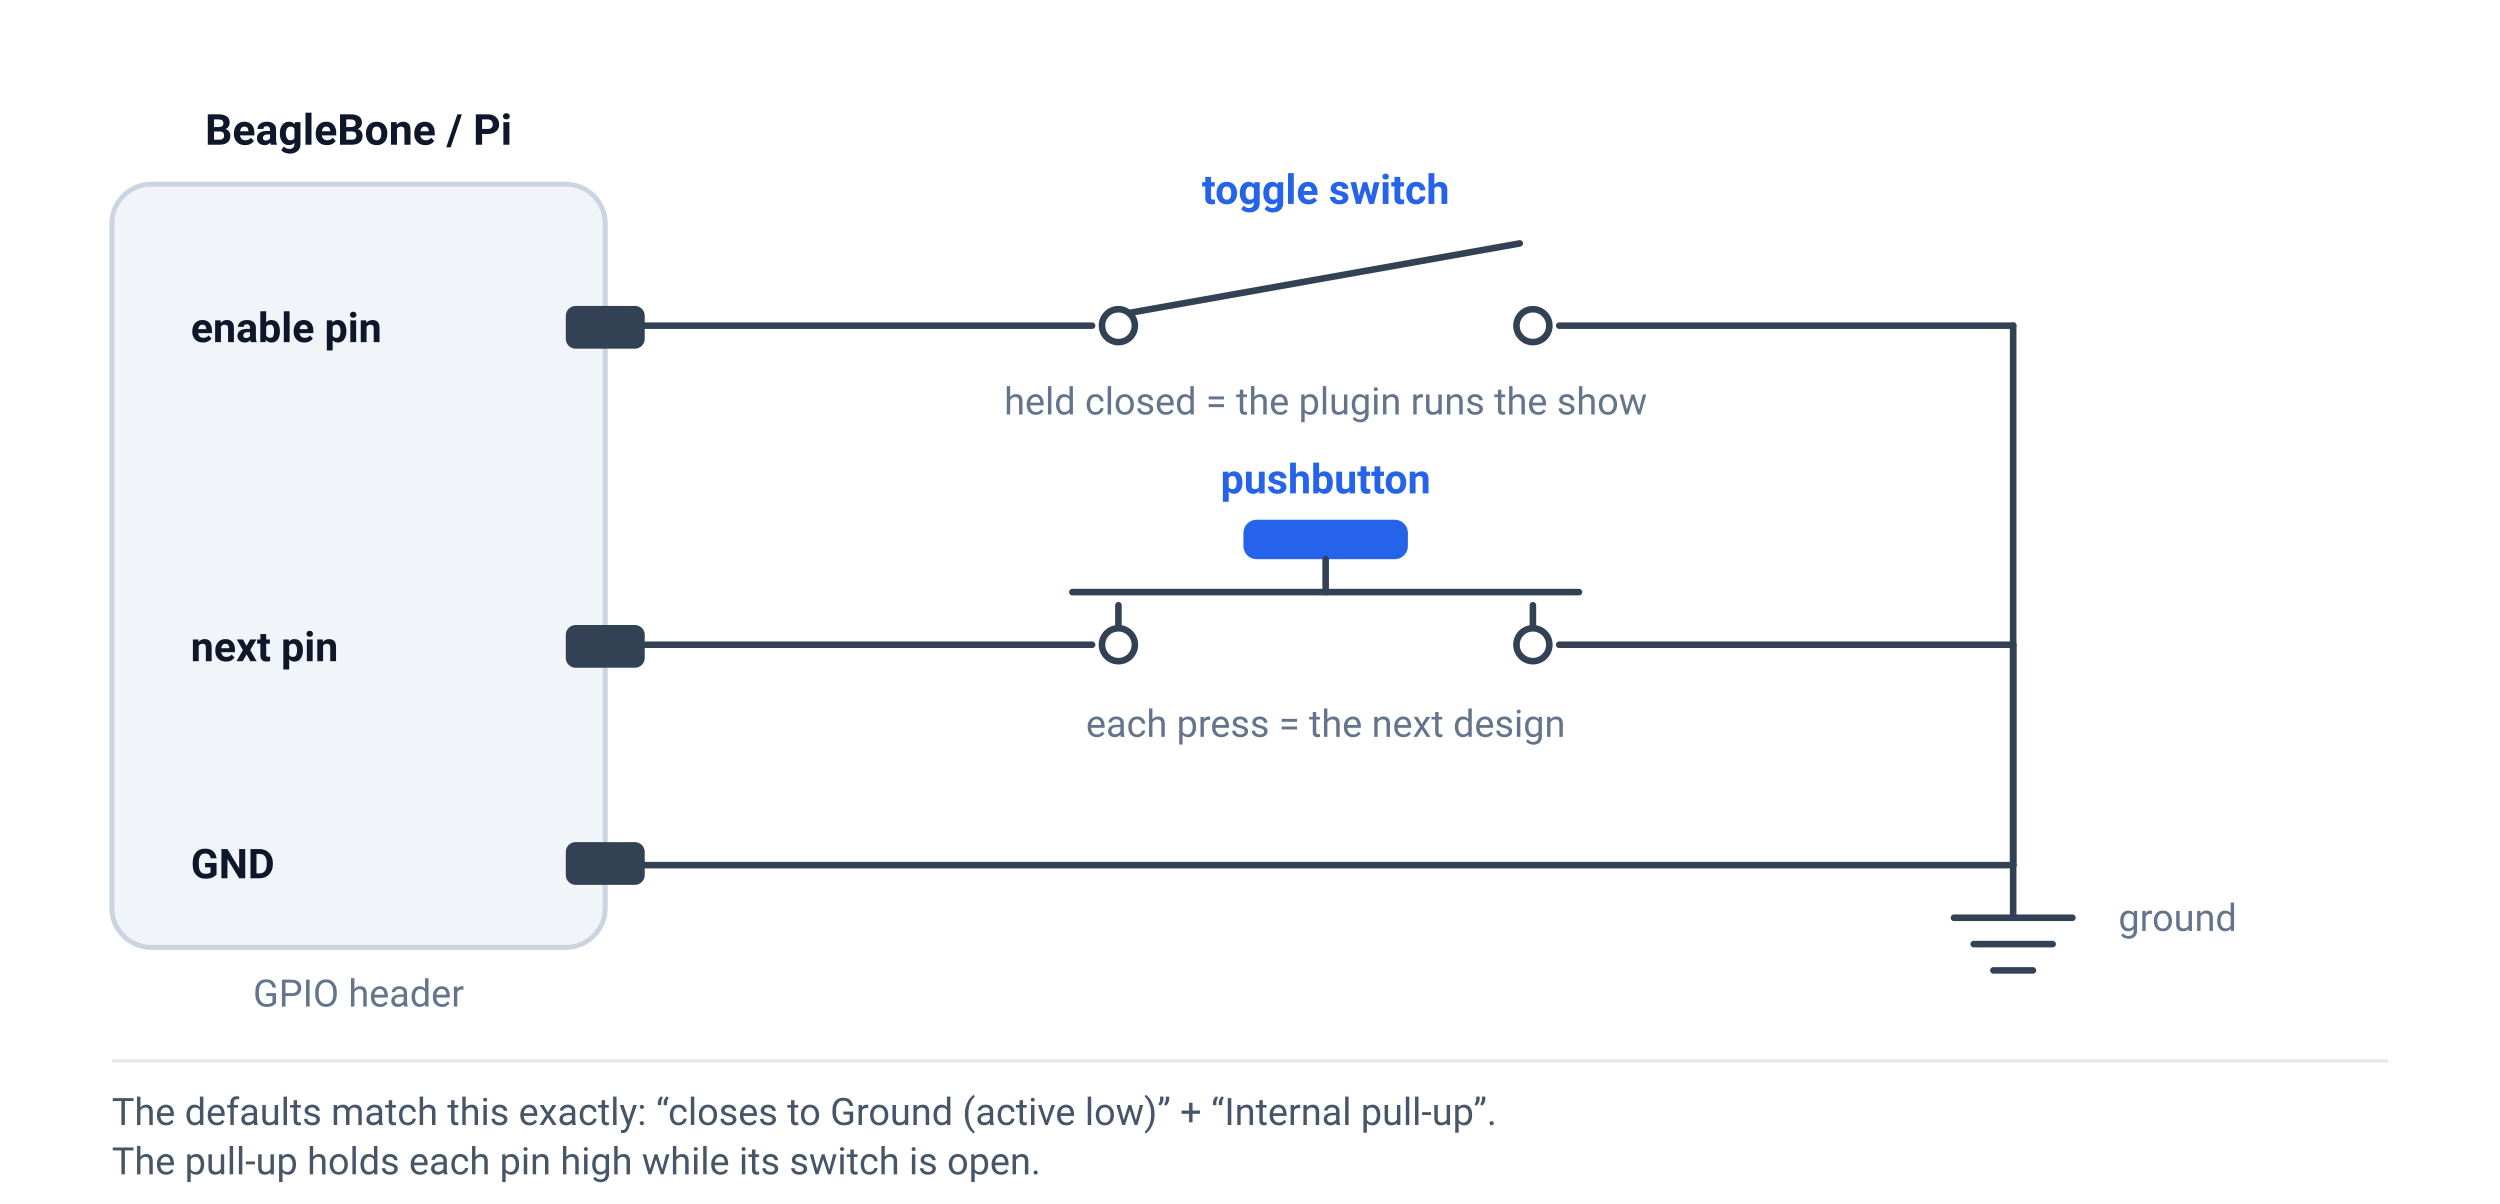
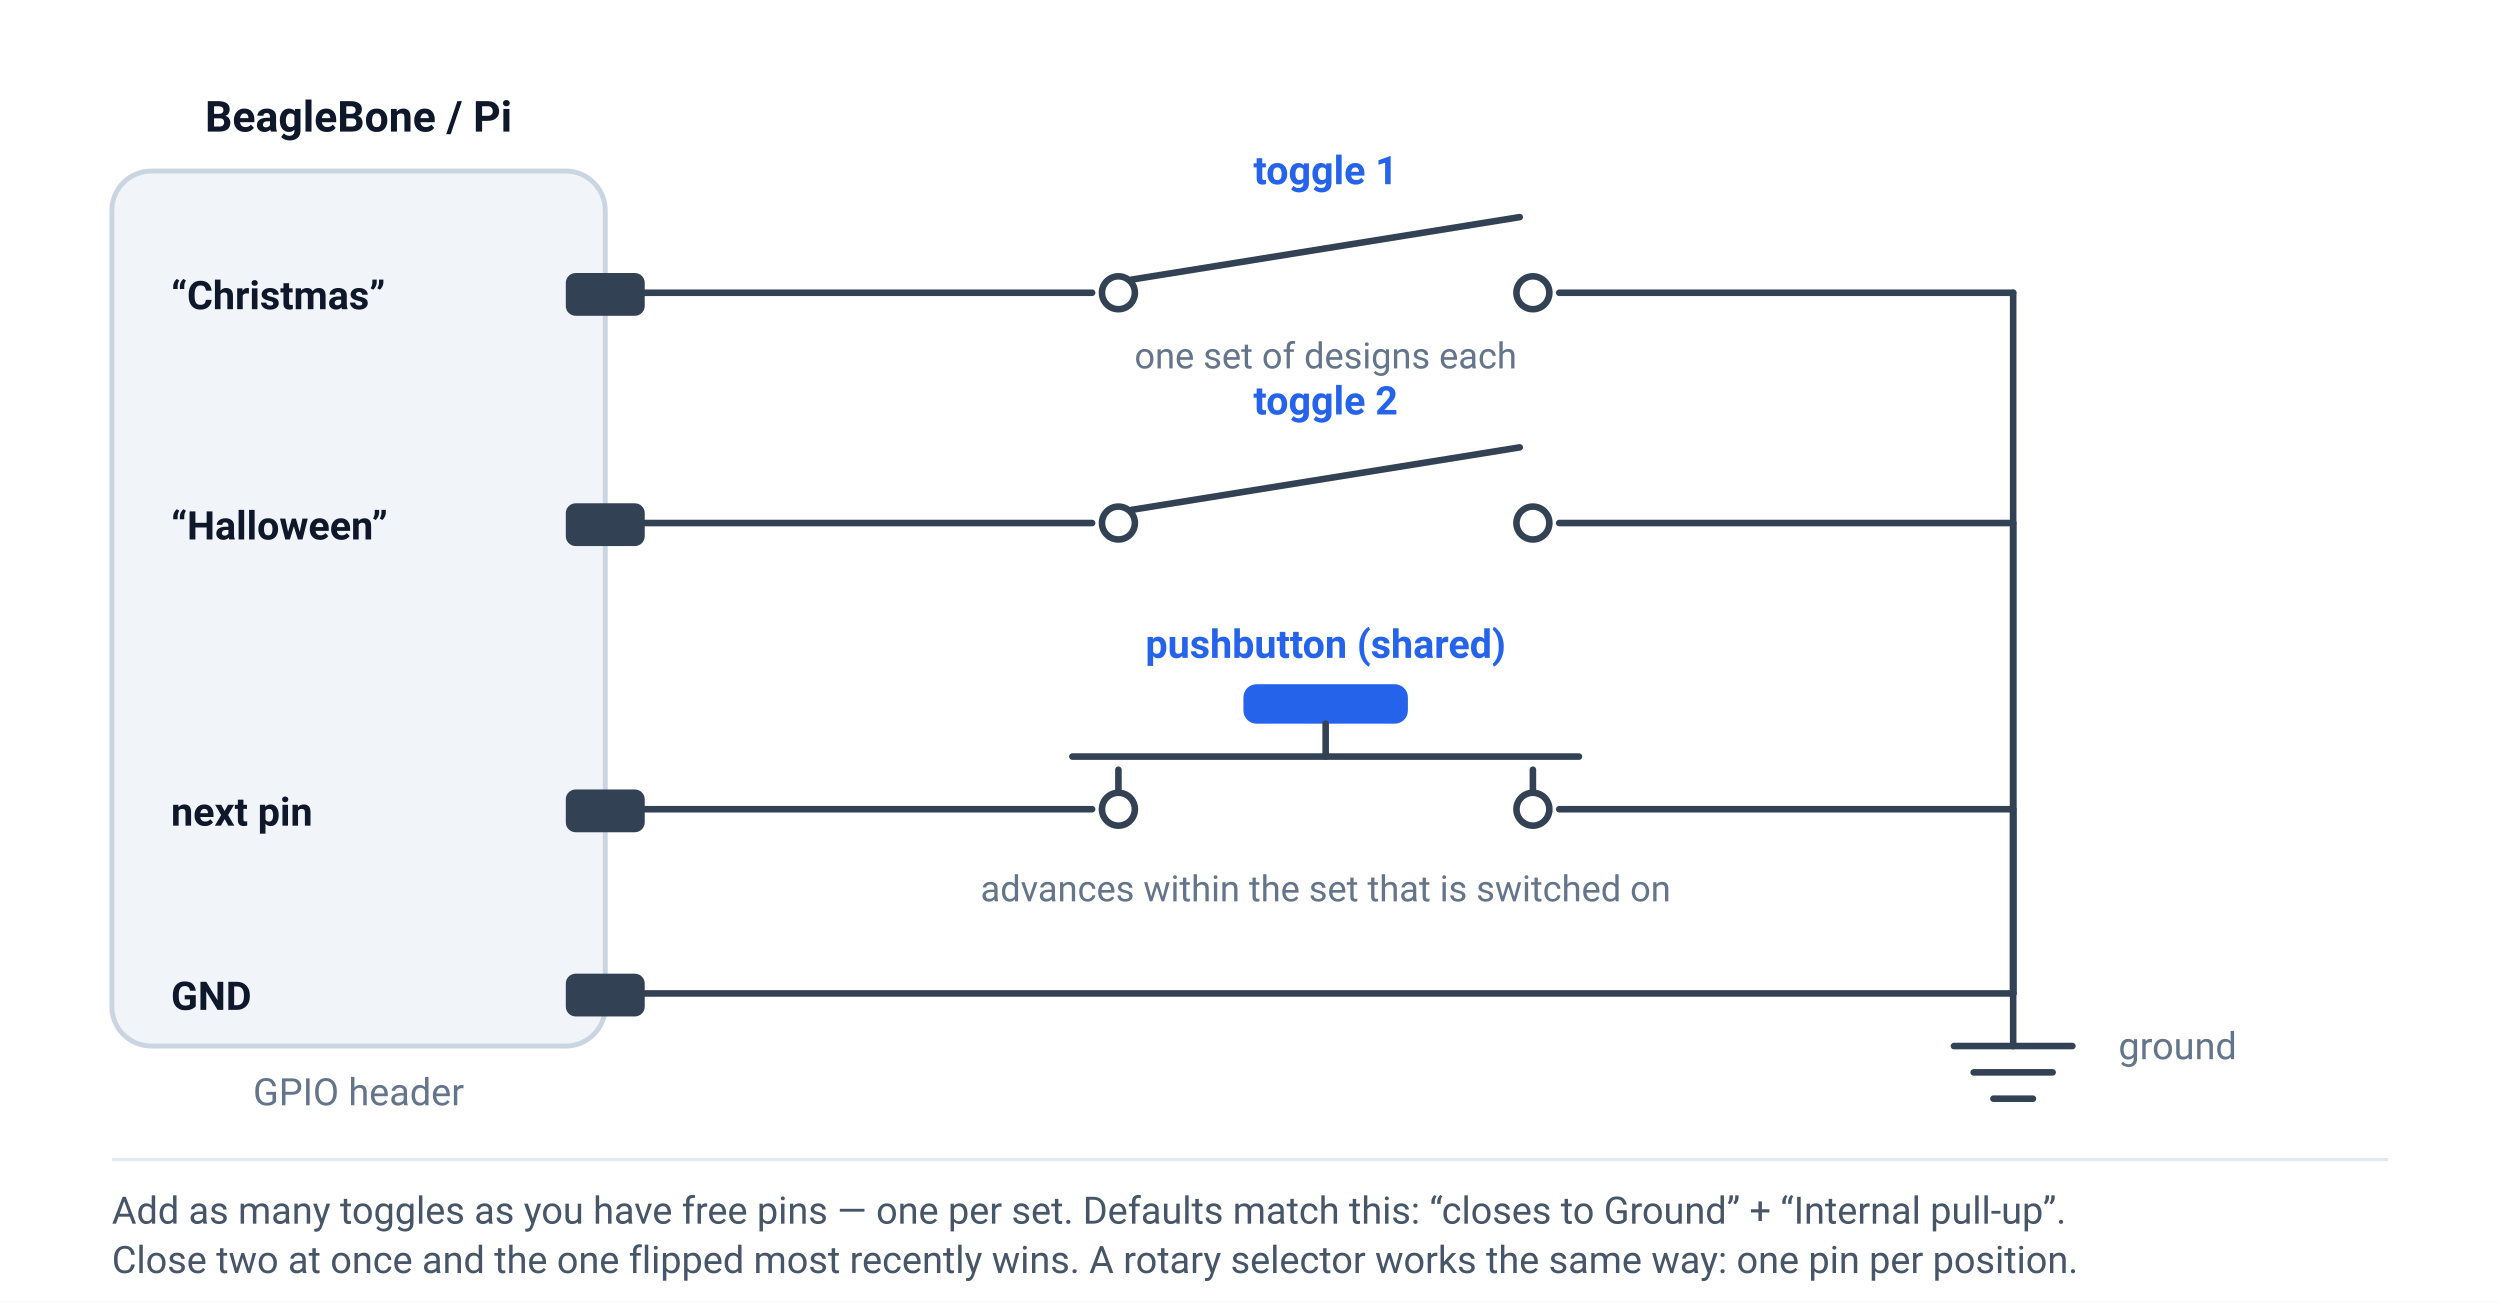
- <svg xmlns="http://www.w3.org/2000/svg" viewBox="0 0 760 366" width="760" height="366" font-family="-apple-system,BlinkMacSystemFont,Segoe UI,Roboto,Helvetica,Arial,sans-serif">
-   <rect width="760" height="366" fill="#ffffff" />
-   <rect x="34" y="56" width="150" height="232" rx="12" fill="#f1f5f9" stroke="#cbd5e1" stroke-width="1.5" />
-   <text x="109" y="44" text-anchor="middle" font-size="13" font-weight="700" fill="#0f172a">BeagleBone / Pi</text>
-   <text x="109" y="306" text-anchor="middle" font-size="11.5" fill="#64748b">GPIO header</text>
+ <svg xmlns="http://www.w3.org/2000/svg" viewBox="0 0 760 396" width="760" height="396" font-family="-apple-system,BlinkMacSystemFont,Segoe UI,Roboto,Helvetica,Arial,sans-serif">
+   <rect width="760" height="396" fill="#ffffff" />
+   <rect x="34" y="52" width="150" height="266" rx="12" fill="#f1f5f9" stroke="#cbd5e1" stroke-width="1.5" />
+   <text x="109" y="40" text-anchor="middle" font-size="13" font-weight="700" fill="#0f172a">BeagleBone / Pi</text>
+   <text x="109" y="336" text-anchor="middle" font-size="11.5" fill="#64748b">GPIO header</text>
  <g fill="#0f172a">
-     <rect x="172" y="93" width="24" height="13" rx="3" fill="#334155" />
-     <rect x="172" y="190" width="24" height="13" rx="3" fill="#334155" />
-     <rect x="172" y="256" width="24" height="13" rx="3" fill="#334155" />
-     <text x="58" y="104" font-size="12.5" font-weight="600">enable pin</text>
-     <text x="58" y="201" font-size="12.5" font-weight="600">next pin</text>
-     <text x="58" y="267" font-size="12.5" font-weight="600">GND</text>
+     <rect x="172" y="83" width="24" height="13" rx="3" fill="#334155" />
+     <rect x="172" y="153" width="24" height="13" rx="3" fill="#334155" />
+     <rect x="172" y="240" width="24" height="13" rx="3" fill="#334155" />
+     <rect x="172" y="296" width="24" height="13" rx="3" fill="#334155" />
+     <text x="52" y="94" font-size="12" font-weight="600">“Christmas”</text>
+     <text x="52" y="164" font-size="12" font-weight="600">“Halloween”</text>
+     <text x="52" y="251" font-size="12" font-weight="600">next pin</text>
+     <text x="52" y="307" font-size="12" font-weight="600">GND</text>
  </g>
  <g stroke="#334155" stroke-width="2" fill="none" stroke-linecap="round">
-     <path d="M196 99 H332" />
-     <path d="M196 196 H332" />
-     <path d="M196 263 H612" />
-     <path d="M474 99 H612" />
-     <path d="M474 196 H612" />
+     <path d="M196 89 H332" />
+     <path d="M196 159 H332" />
+     <path d="M196 246 H332" />
+     <path d="M196 302 H612" />
+     <path d="M474 89 H612" />
+     <path d="M474 159 H612" />
+     <path d="M474 246 H612" />
  </g>
  <g stroke="#334155" stroke-width="2" fill="#ffffff">
-     <circle cx="340" cy="99" r="5" />
-     <circle cx="466" cy="99" r="5" />
-     <path d="M344 95 L462 74" stroke-linecap="round" />
+     <circle cx="340" cy="89" r="5" />
+     <circle cx="466" cy="89" r="5" />
+     <path d="M344 85 L462 66" stroke-linecap="round" />
+     <circle cx="340" cy="159" r="5" />
+     <circle cx="466" cy="159" r="5" />
+     <path d="M344 155 L462 136" stroke-linecap="round" />
  </g>
-   <text x="403" y="62" text-anchor="middle" font-size="12.5" font-weight="700" fill="#2563eb">toggle switch</text>
-   <text x="403" y="126" text-anchor="middle" font-size="11.5" fill="#64748b">held closed = the plugin runs the show</text>
-   <text x="403" y="150" text-anchor="middle" font-size="12.5" font-weight="700" fill="#2563eb">pushbutton</text>
-   <rect x="378" y="158" width="50" height="12" rx="4" fill="#2563eb" />
+   <text x="403" y="56" text-anchor="middle" font-size="12" font-weight="700" fill="#2563eb">toggle 1</text>
+   <text x="403" y="126" text-anchor="middle" font-size="12" font-weight="700" fill="#2563eb">toggle 2</text>
+   <text x="403" y="112" text-anchor="middle" font-size="11" fill="#64748b">one set of designs each</text>
+   <text x="403" y="200" text-anchor="middle" font-size="12" font-weight="700" fill="#2563eb">pushbutton (shared)</text>
+   <rect x="378" y="208" width="50" height="12" rx="4" fill="#2563eb" />
  <g stroke="#334155" stroke-width="2" fill="none" stroke-linecap="round">
-     <path d="M403 170 V180" />
-     <path d="M326 180 H480" />
-     <path d="M340 196 V184" />
-     <path d="M466 196 V184" />
+     <path d="M403 220 V230" />
+     <path d="M326 230 H480" />
+     <path d="M340 246 V234" />
+     <path d="M466 246 V234" />
  </g>
  <g stroke="#334155" stroke-width="2" fill="#ffffff">
-     <circle cx="340" cy="196" r="5" />
-     <circle cx="466" cy="196" r="5" />
+     <circle cx="340" cy="246" r="5" />
+     <circle cx="466" cy="246" r="5" />
  </g>
-   <text x="403" y="224" text-anchor="middle" font-size="11.5" fill="#64748b">each press = the next design</text>
+   <text x="403" y="274" text-anchor="middle" font-size="11" fill="#64748b">advances within the set that is switched on</text>
  <g stroke="#334155" stroke-width="2" fill="none" stroke-linecap="round">
-     <path d="M612 99 V263" />
-     <path d="M612 196 V263" />
-     <path d="M612 263 V279" />
-     <path d="M594 279 H630 M600 287 H624 M606 295 H618" />
+     <path d="M612 89 V302" />
+     <path d="M612 159 V302" />
+     <path d="M612 246 V302" />
+     <path d="M612 302 V318" />
+     <path d="M594 318 H630 M600 326 H624 M606 334 H618" />
  </g>
-   <text x="644" y="283" font-size="11.5" fill="#64748b">ground</text>
-   <rect x="34" y="322" width="692" height="1" fill="#e2e8f0" />
-   <text x="34" y="342" font-size="11.5" fill="#475569">The defaults match this exactly: “closes to Ground (active low)” + “Internal pull-up”.</text>
-   <text x="34" y="357" font-size="11.5" fill="#475569">The pull-up holds each pin high while its switch is open.</text>
+   <text x="644" y="322" font-size="11.5" fill="#64748b">ground</text>
+   <rect x="34" y="352" width="692" height="1" fill="#e2e8f0" />
+   <text x="34" y="372" font-size="11.5" fill="#475569">Add as many toggles as you have free pins — one per set. Defaults match this: “closes to Ground” + “Internal pull-up”.</text>
+   <text x="34" y="387" font-size="11.5" fill="#475569">Close two at once and the one flipped most recently wins. A rotary selector works the same way: one pin per position.</text>
</svg>
